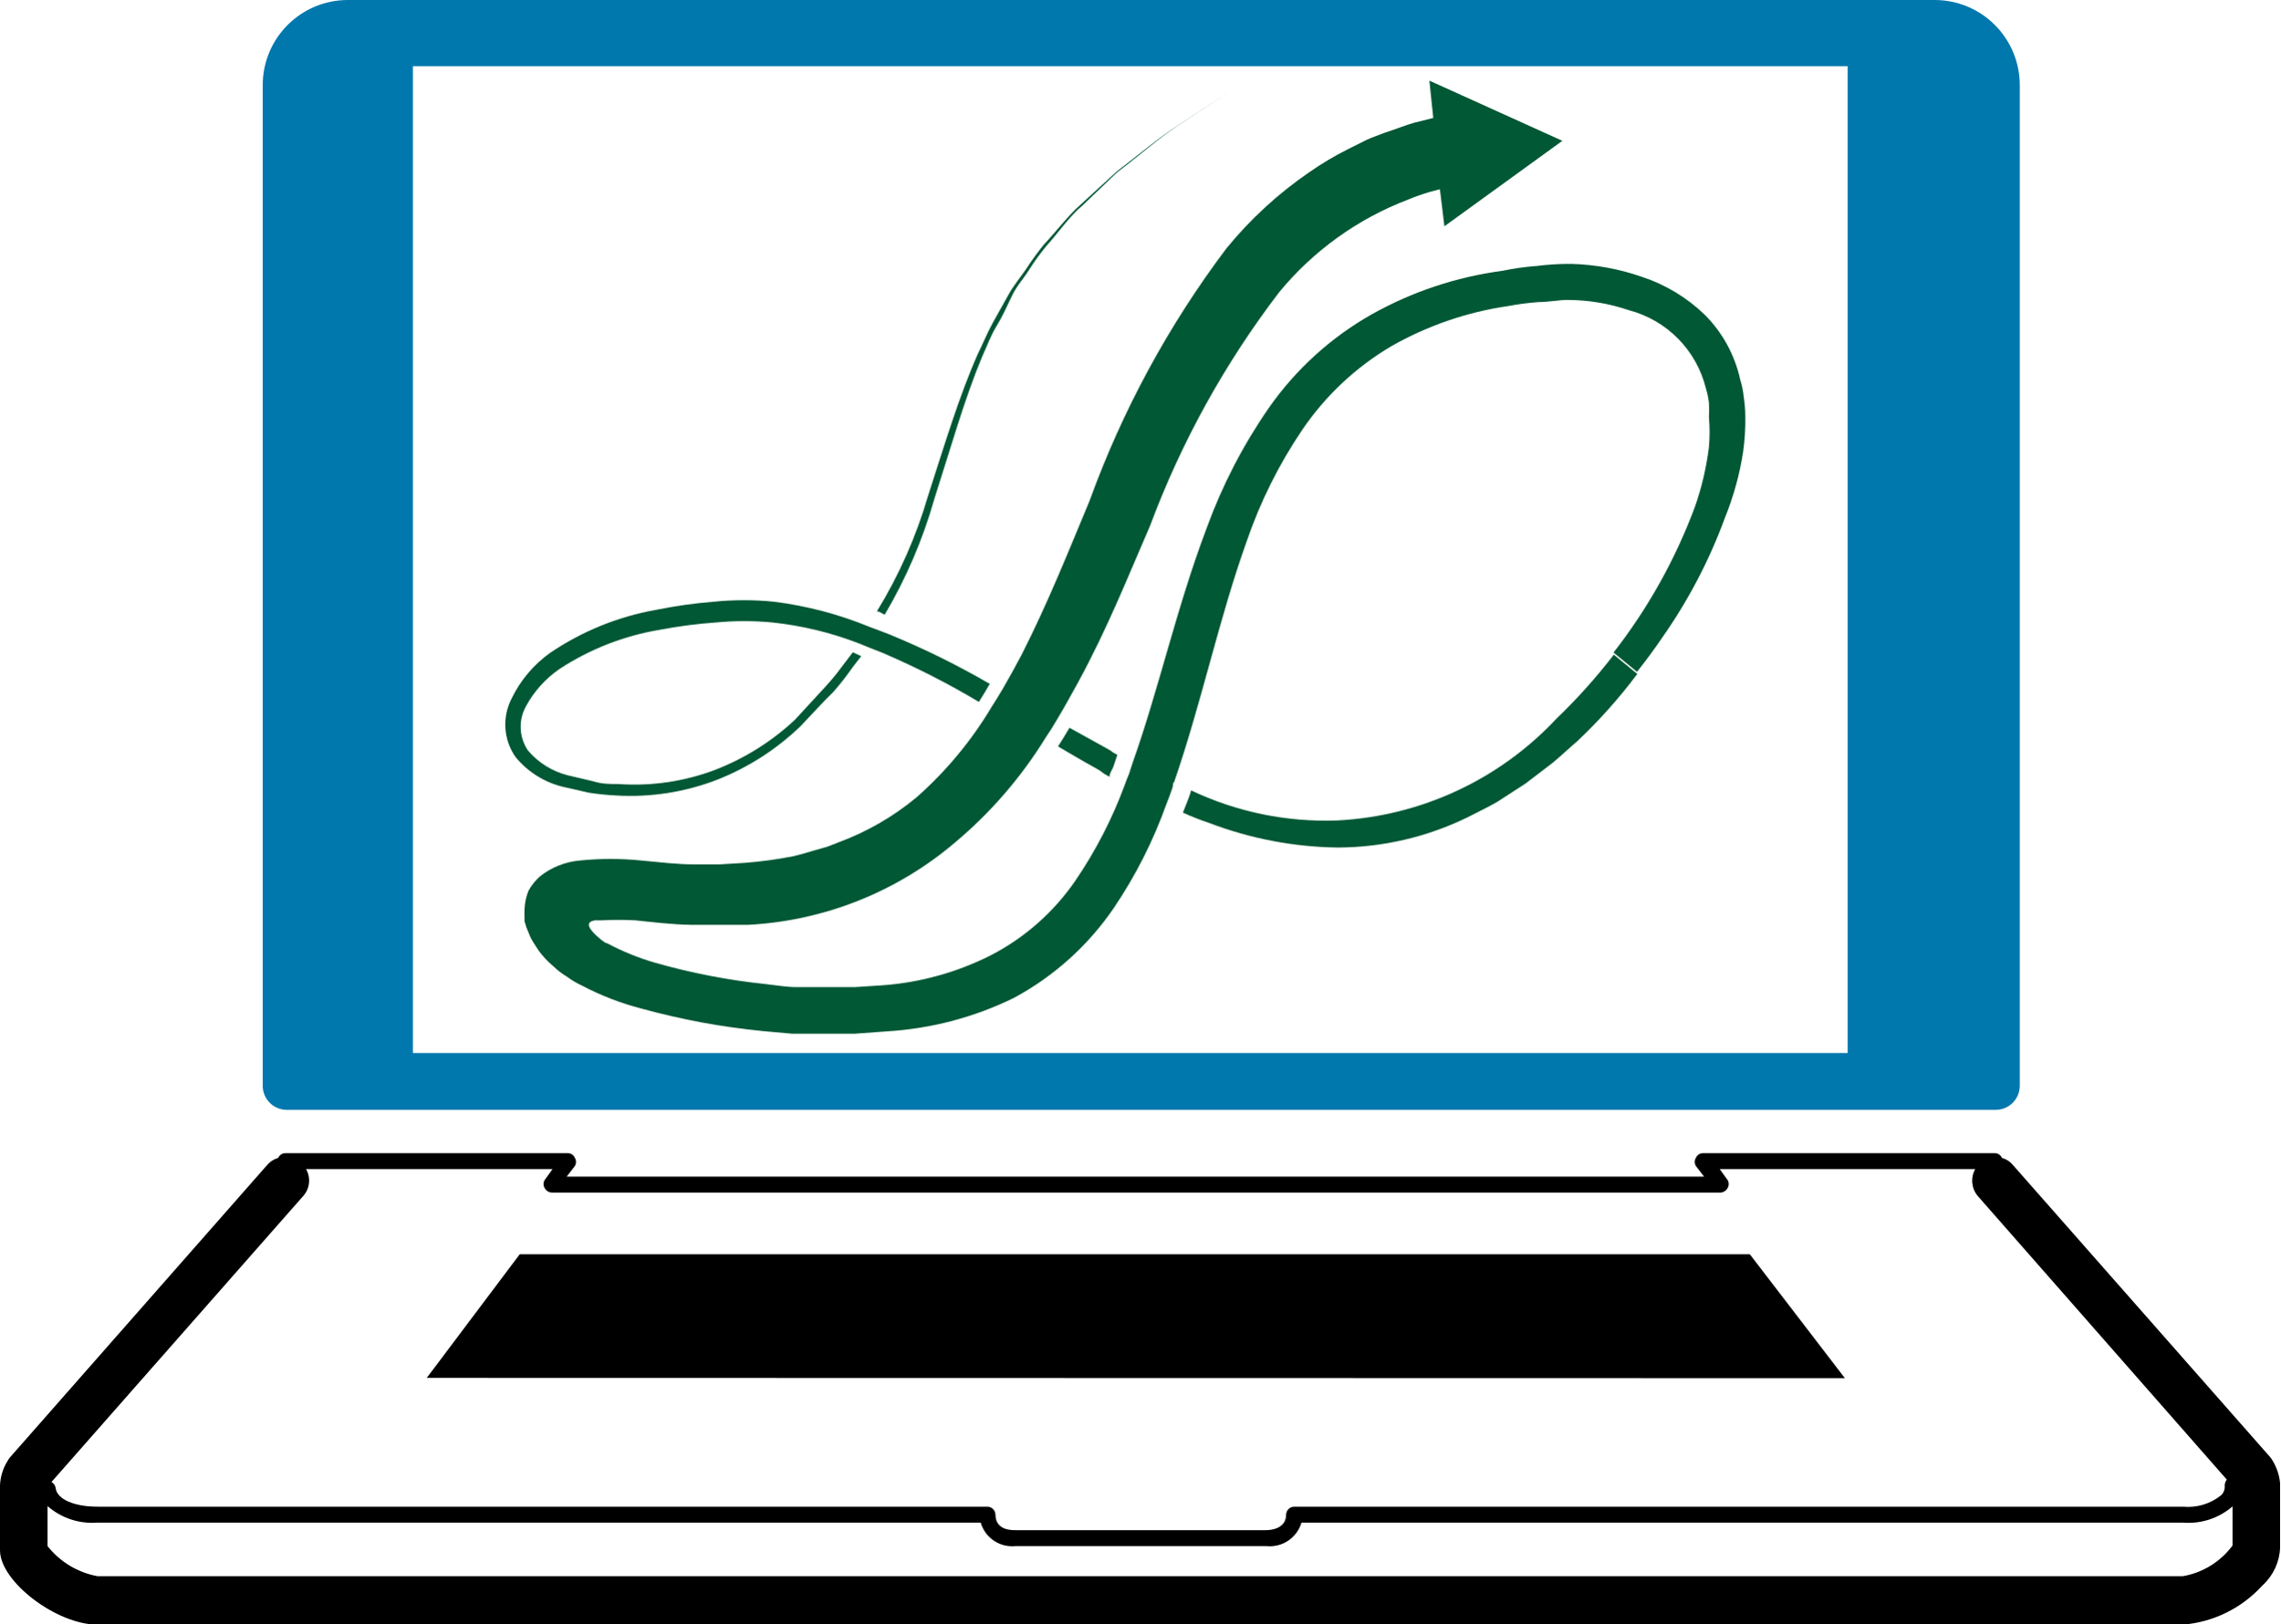
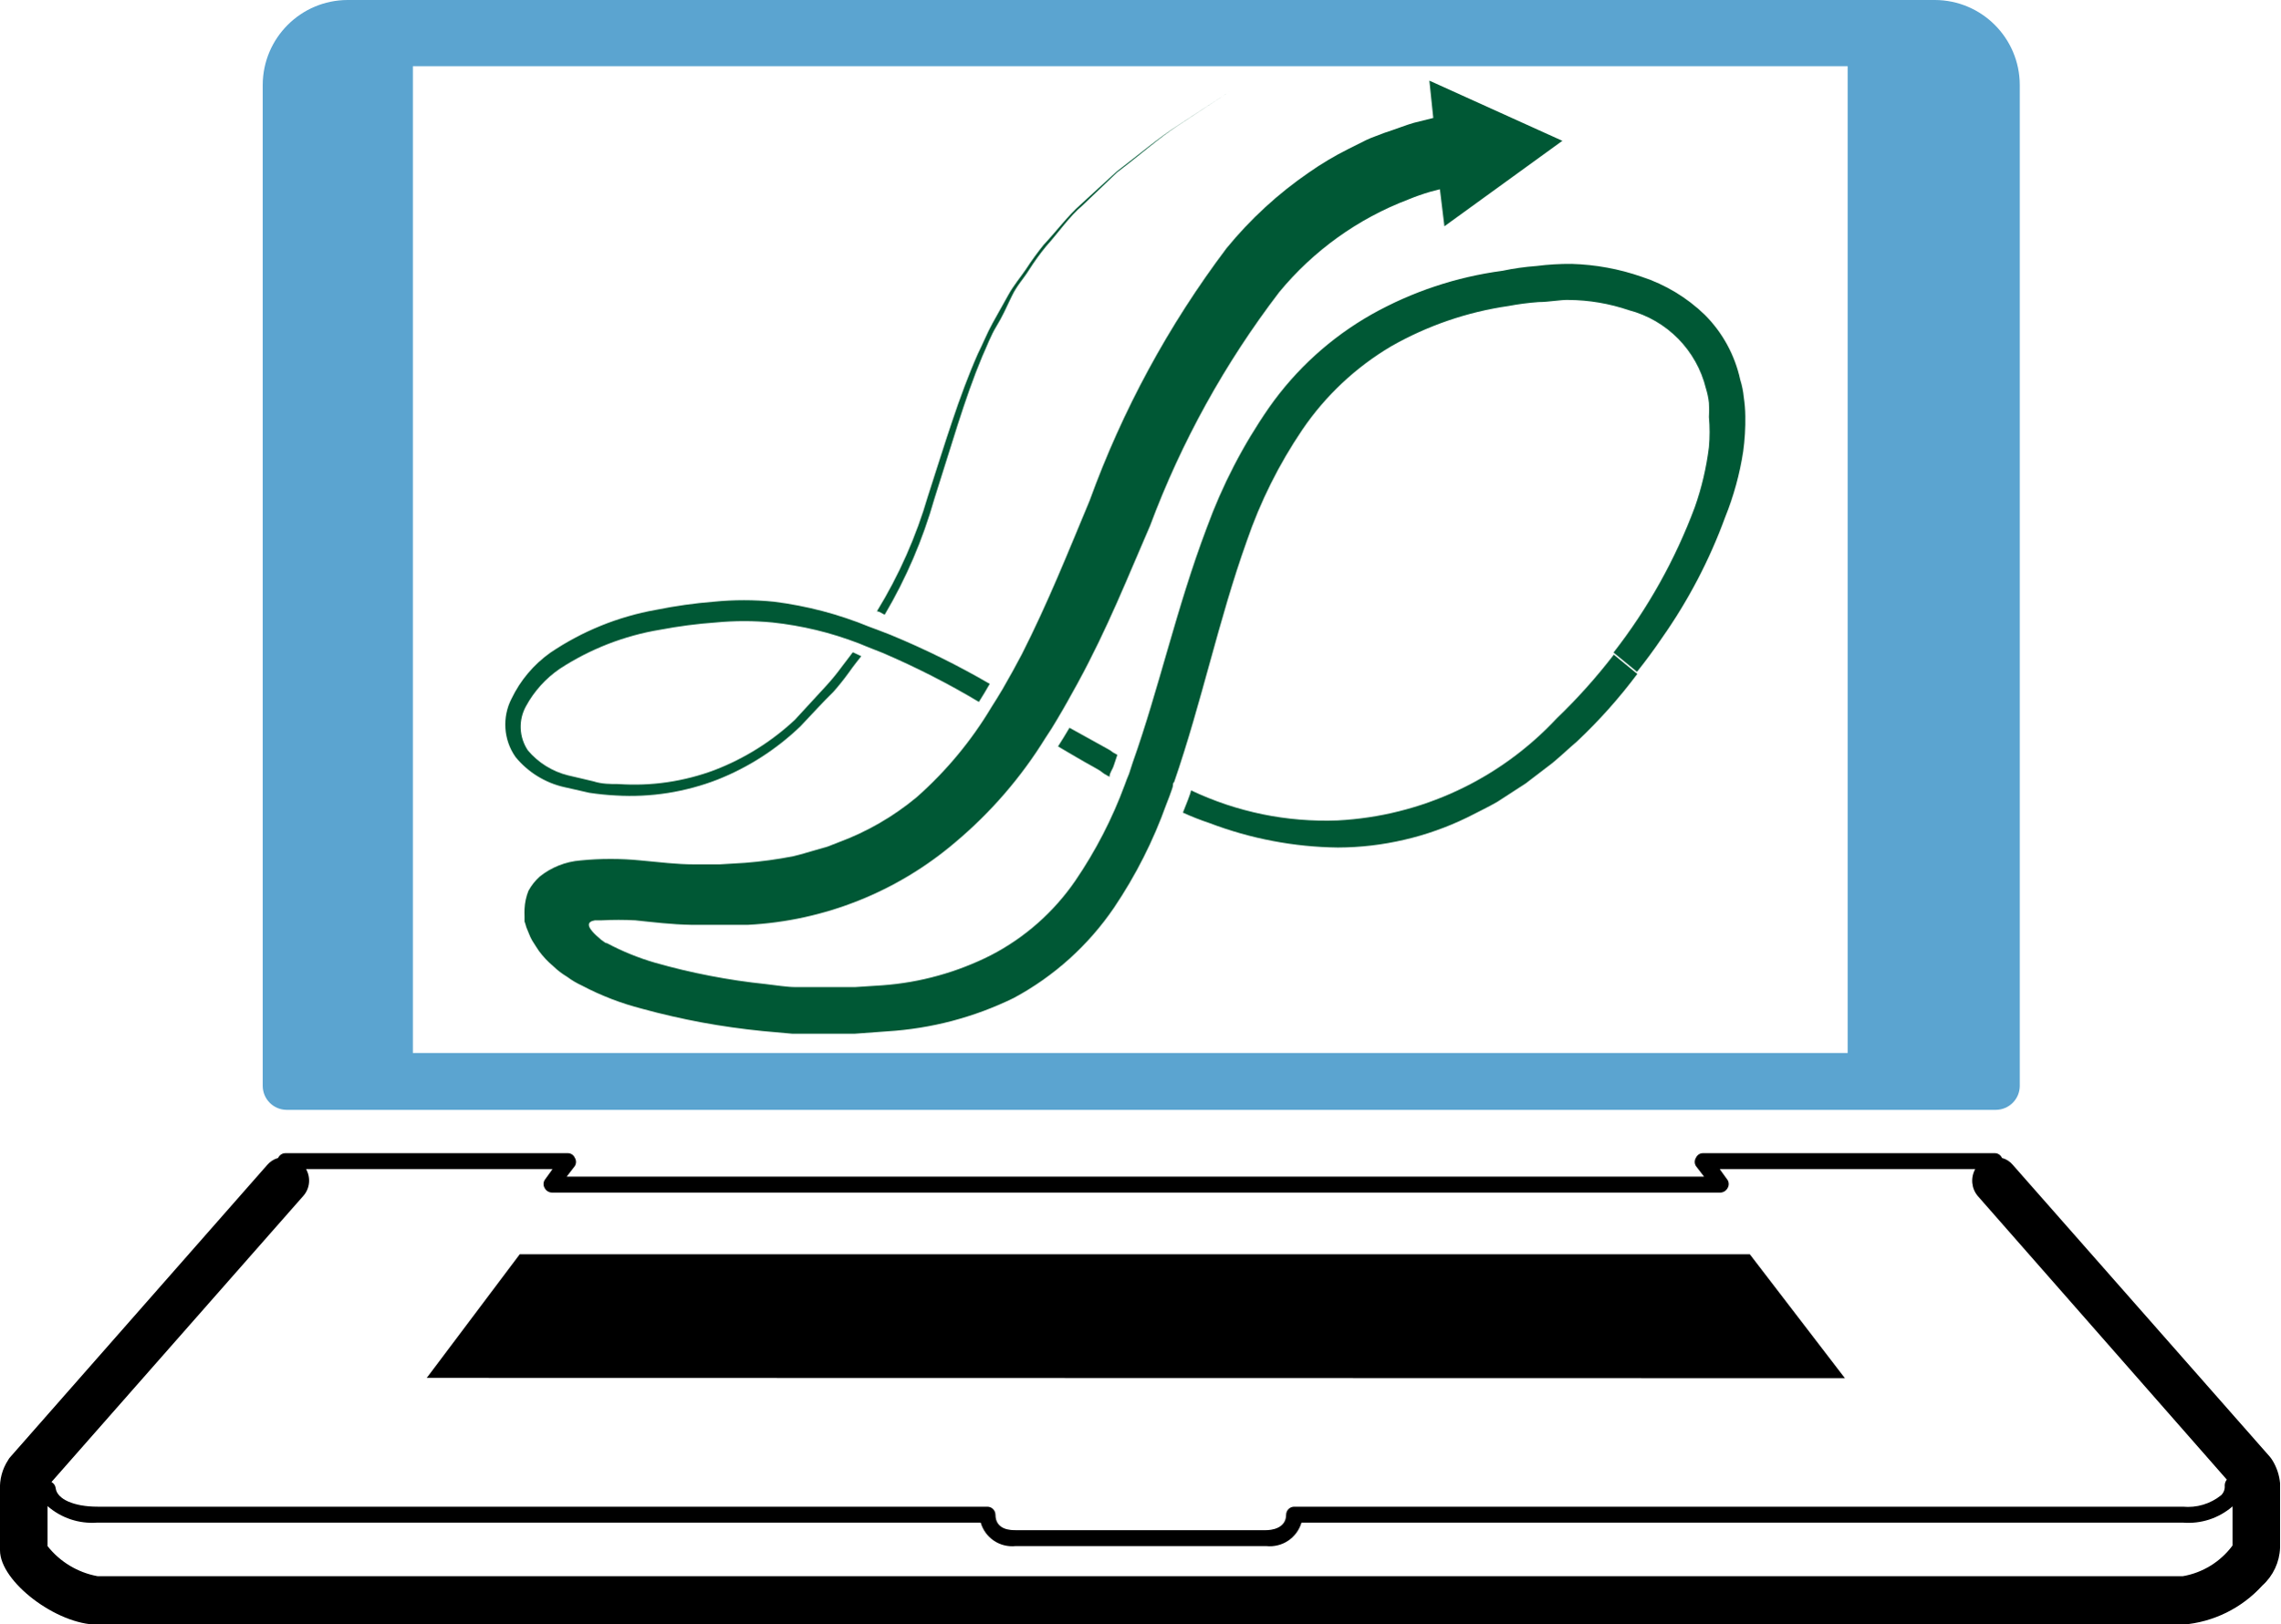
<svg xmlns="http://www.w3.org/2000/svg" id="s-0" viewBox="0 0 75.77 53.97">
  <defs>
-     <style>.cls-1{fill:#0078ae;}.cls-2{fill:#005835;}.cls-3{stroke:#0078ae;stroke-miterlimit:10;stroke-width:4px;}</style>
+     <style>.cls-1{fill:#5BA4D0;}.cls-2{fill:#005835;}.cls-3{stroke:#5BA4D0;stroke-miterlimit:10;stroke-width:4px;}</style>
  </defs>
  <path class="cls-1" d="M9.52,36.89H66.33a.8.8,0,0,0,.79-.79V2.82A2.83,2.83,0,0,0,64.3,0H11.55A2.83,2.83,0,0,0,8.73,2.82V36.1A.8.8,0,0,0,9.52,36.89ZM10.77,2.2H65.08V35H10.77Z" />
  <path d="M75.77,49.36V49.3a1.76,1.76,0,0,0-.26-.77,1,1,0,0,0-.08-.11l-8.54-9.7a.7.7,0,0,0-.36-.23.26.26,0,0,0-.23-.16H56.59a.25.25,0,0,0-.23.15.26.26,0,0,0,0,.28l.27.35H18.83l.27-.35a.26.26,0,0,0,0-.28.25.25,0,0,0-.23-.15H9.48a.27.27,0,0,0-.24.16.74.74,0,0,0-.36.23L.35,48.42a.44.44,0,0,0-.08.11,1.67,1.67,0,0,0-.27,1v2C0,52.57,1.88,54,3.24,54h69.3a4,4,0,0,0,2.64-1.3,1.78,1.78,0,0,0,.59-1.26Zm-65.7-9.6a.77.77,0,0,0,.1-.9h8.19l-.26.36a.26.26,0,0,0,0,.27.28.28,0,0,0,.24.15H57.17a.28.28,0,0,0,.24-.15.26.26,0,0,0,0-.27l-.26-.36h8.49a.79.79,0,0,0,.09.9L74,49.18a.31.31,0,0,0-.07.2.39.39,0,0,1-.12.32,1.76,1.76,0,0,1-1.27.38H43a.27.27,0,0,0-.26.26c0,.48-.52.52-.67.52H33.75c-.15,0-.67,0-.67-.52a.27.27,0,0,0-.26-.26H3.24c-.78,0-1.35-.25-1.39-.62a.27.27,0,0,0-.14-.2ZM72.54,52.39H3.24a2.75,2.75,0,0,1-1.66-1V50.06a2.25,2.25,0,0,0,1.65.55H32.59a1.09,1.09,0,0,0,1.16.78h8.33a1.1,1.1,0,0,0,1.17-.78H72.54a2.24,2.24,0,0,0,1.65-.54v1.3A2.61,2.61,0,0,1,72.54,52.39Z" />
  <polygon points="58.15 41.69 17.27 41.69 14.18 45.8 61.31 45.81 58.15 41.69" />
  <path class="cls-2" d="M31.05,16.58c.55-1.71,1-3.32,1.59-4.73.16-.35.29-.71.47-1s.34-.64.51-1,.39-.58.57-.87a8,8,0,0,1,.57-.79c.43-.48.78-1,1.21-1.36l1.15-1.1c.79-.6,1.43-1.17,2-1.54l1.76-1.16L39.11,4.19c-.58.37-1.23.92-2,1.51L35.91,6.8c-.43.38-.79.87-1.23,1.34a9.63,9.63,0,0,0-.58.8c-.19.28-.42.55-.59.86l-.53.95c-.18.33-.32.68-.48,1-.63,1.42-1.1,3-1.66,4.73a15.78,15.78,0,0,1-1.7,3.84c.1,0,.17.08.26.11A16.33,16.33,0,0,0,31.05,16.58Z" />
  <path class="cls-2" d="M19.18,30.15c.07.21,0,.06,0,.11h0s0,0,0,0a.16.16,0,0,1,0,.14c0,.06-.06.1-.07.12s.06,0,.21-.06a.43.43,0,0,0-.05-.12Z" />
  <path class="cls-2" d="M36.39,25.52c.33.18.14.12.48.3,0-.13.1-.24.14-.37l.12-.36c-.3-.16-.08-.07-.38-.23l-1.21-.67c-.12.21-.25.41-.38.62C35.71,25.13,35.83,25.21,36.39,25.52Z" />
  <path class="cls-2" d="M51.73,23.88a10.72,10.72,0,0,1-7.28,3.39,10.43,10.43,0,0,1-4.87-1c0,.07-.2.57-.27.74a8.66,8.66,0,0,0,.89.35,12.4,12.4,0,0,0,4.26.81,9.9,9.9,0,0,0,4.3-1c.33-.17.67-.33,1-.52l.94-.61.89-.68c.29-.24.54-.48.82-.72a17.34,17.34,0,0,0,2-2.24l-.78-.64A18.94,18.94,0,0,1,51.73,23.88Z" />
  <path class="cls-2" d="M27.69,23a8.22,8.22,0,0,0,.52-.65c.13-.19.41-.54.41-.54l-.28-.13-.38.5a7.37,7.37,0,0,1-.5.61l-1.05,1.14a8.25,8.25,0,0,1-2.65,1.66,7.58,7.58,0,0,1-3.21.47c-.28,0-.55,0-.83-.09l-.85-.2a2.55,2.55,0,0,1-1.33-.83,1.41,1.41,0,0,1-.06-1.47,3.58,3.58,0,0,1,1.12-1.24,8.71,8.71,0,0,1,3.34-1.3,15.84,15.84,0,0,1,1.85-.24,9.84,9.84,0,0,1,1.88,0,11.25,11.25,0,0,1,2.86.69l.27.11.53.21a26.78,26.78,0,0,1,3.2,1.63q.19-.3.36-.6a27.32,27.32,0,0,0-3.3-1.63l-.44-.17-.27-.1A12.32,12.32,0,0,0,25.72,20a9.93,9.93,0,0,0-2,0,15.83,15.83,0,0,0-1.92.27,9.13,9.13,0,0,0-3.52,1.43A4,4,0,0,0,17,23.22a1.88,1.88,0,0,0,.13,1.94,2.93,2.93,0,0,0,1.61,1l.84.19a8.94,8.94,0,0,0,.89.09,8,8,0,0,0,3.38-.53,8.49,8.49,0,0,0,2.75-1.77C27,23.72,27.34,23.34,27.69,23Z" />
  <path class="cls-2" d="M33.69,33.17a9.43,9.43,0,0,0,3.33-3,15.45,15.45,0,0,0,1.74-3.44c.07-.17.13-.34.19-.51s0-.16.07-.23c.92-2.67,1.48-5.4,2.41-8a15.69,15.69,0,0,1,1.85-3.71,9.29,9.29,0,0,1,2.95-2.77,11.08,11.08,0,0,1,3.9-1.34,8.69,8.69,0,0,1,1-.13c.34,0,.74-.08,1-.07a6.33,6.33,0,0,1,2,.34,3.57,3.57,0,0,1,2.56,2.6,2.58,2.58,0,0,1,.1.48,3.57,3.57,0,0,1,0,.47,5.62,5.62,0,0,1,0,1,9.46,9.46,0,0,1-.47,2,18.22,18.22,0,0,1-2.7,4.83l.78.64q.44-.55.84-1.14a17.28,17.28,0,0,0,2.09-4A9.8,9.8,0,0,0,57.93,15,7.65,7.65,0,0,0,58,13.83a4.56,4.56,0,0,0-.05-.62,2.92,2.92,0,0,0-.12-.59,4.36,4.36,0,0,0-1.18-2.16A5.47,5.47,0,0,0,54.56,9.2a7.79,7.79,0,0,0-2.33-.43,8.66,8.66,0,0,0-1.17.07A8.49,8.49,0,0,0,49.93,9a12.15,12.15,0,0,0-4.35,1.45,10.46,10.46,0,0,0-3.41,3.1,17.55,17.55,0,0,0-2.07,4c-1,2.64-1.58,5.32-2.46,7.8l-.12.37c-.05.12-.1.24-.14.36a14.65,14.65,0,0,1-1.65,3.2,7.69,7.69,0,0,1-2.8,2.47,9.53,9.53,0,0,1-3.6,1l-.92.06-1,0-.51,0h-.12c-.05,0,0,0,0,0H26.7l-.25,0c-.31,0-.64-.06-1-.1a21.59,21.59,0,0,1-3.68-.71,8.35,8.35,0,0,1-1.6-.65c-.07,0-.13-.08-.19-.11-.53-.44-.49-.6-.21-.65H20a10.66,10.66,0,0,1,1.11,0c.57.06,1.22.14,1.86.15l.94,0,.95,0A11.54,11.54,0,0,0,31.74,28a14.41,14.41,0,0,0,3-3.47c.14-.21.27-.41.39-.62.24-.4.46-.8.68-1.2,1-1.83,1.7-3.61,2.41-5.24a30.15,30.15,0,0,1,4.29-7.76,10.31,10.31,0,0,1,4.29-3.08,7.37,7.37,0,0,1,.74-.26l.31-.08L48,7.52l3.92-2.84-4.42-2,.13,1.24-.64.16c-.25.07-.6.21-1,.34-.19.08-.39.14-.58.23l-.6.3a10.46,10.46,0,0,0-1.31.78,13.16,13.16,0,0,0-2.74,2.52,32.16,32.16,0,0,0-4.55,8.39c-.69,1.65-1.38,3.39-2.26,5.12q-.3.57-.63,1.14c-.12.2-.24.4-.37.6a12.65,12.65,0,0,1-2.49,3A8.87,8.87,0,0,1,27.86,28l-.36.14-.38.11c-.25.07-.5.15-.76.21a13.87,13.87,0,0,1-1.61.22l-.84.05-.84,0c-.58,0-1.13-.07-1.78-.13a10,10,0,0,0-2,0,2.48,2.48,0,0,0-1.36.54,1.79,1.79,0,0,0-.37.47,1.85,1.85,0,0,0-.13.6,2.46,2.46,0,0,0,0,.26l0,.12c0,.09,0,0,.06.23l.09.22a1.52,1.52,0,0,0,.11.23c.07.12.15.23.22.34a2.9,2.9,0,0,0,.47.5,2.56,2.56,0,0,0,.47.36,2.74,2.74,0,0,0,.49.29,9.16,9.16,0,0,0,2,.77,24,24,0,0,0,4,.74l1,.09h2.05l1.09-.08A11.09,11.09,0,0,0,33.69,33.17Z" />
  <line class="cls-3" x1="11.72" y1="35.49" x2="11.72" y2="1.36" />
  <line class="cls-3" x1="63.4" y1="35.94" x2="63.4" y2="1.81" />
</svg>
